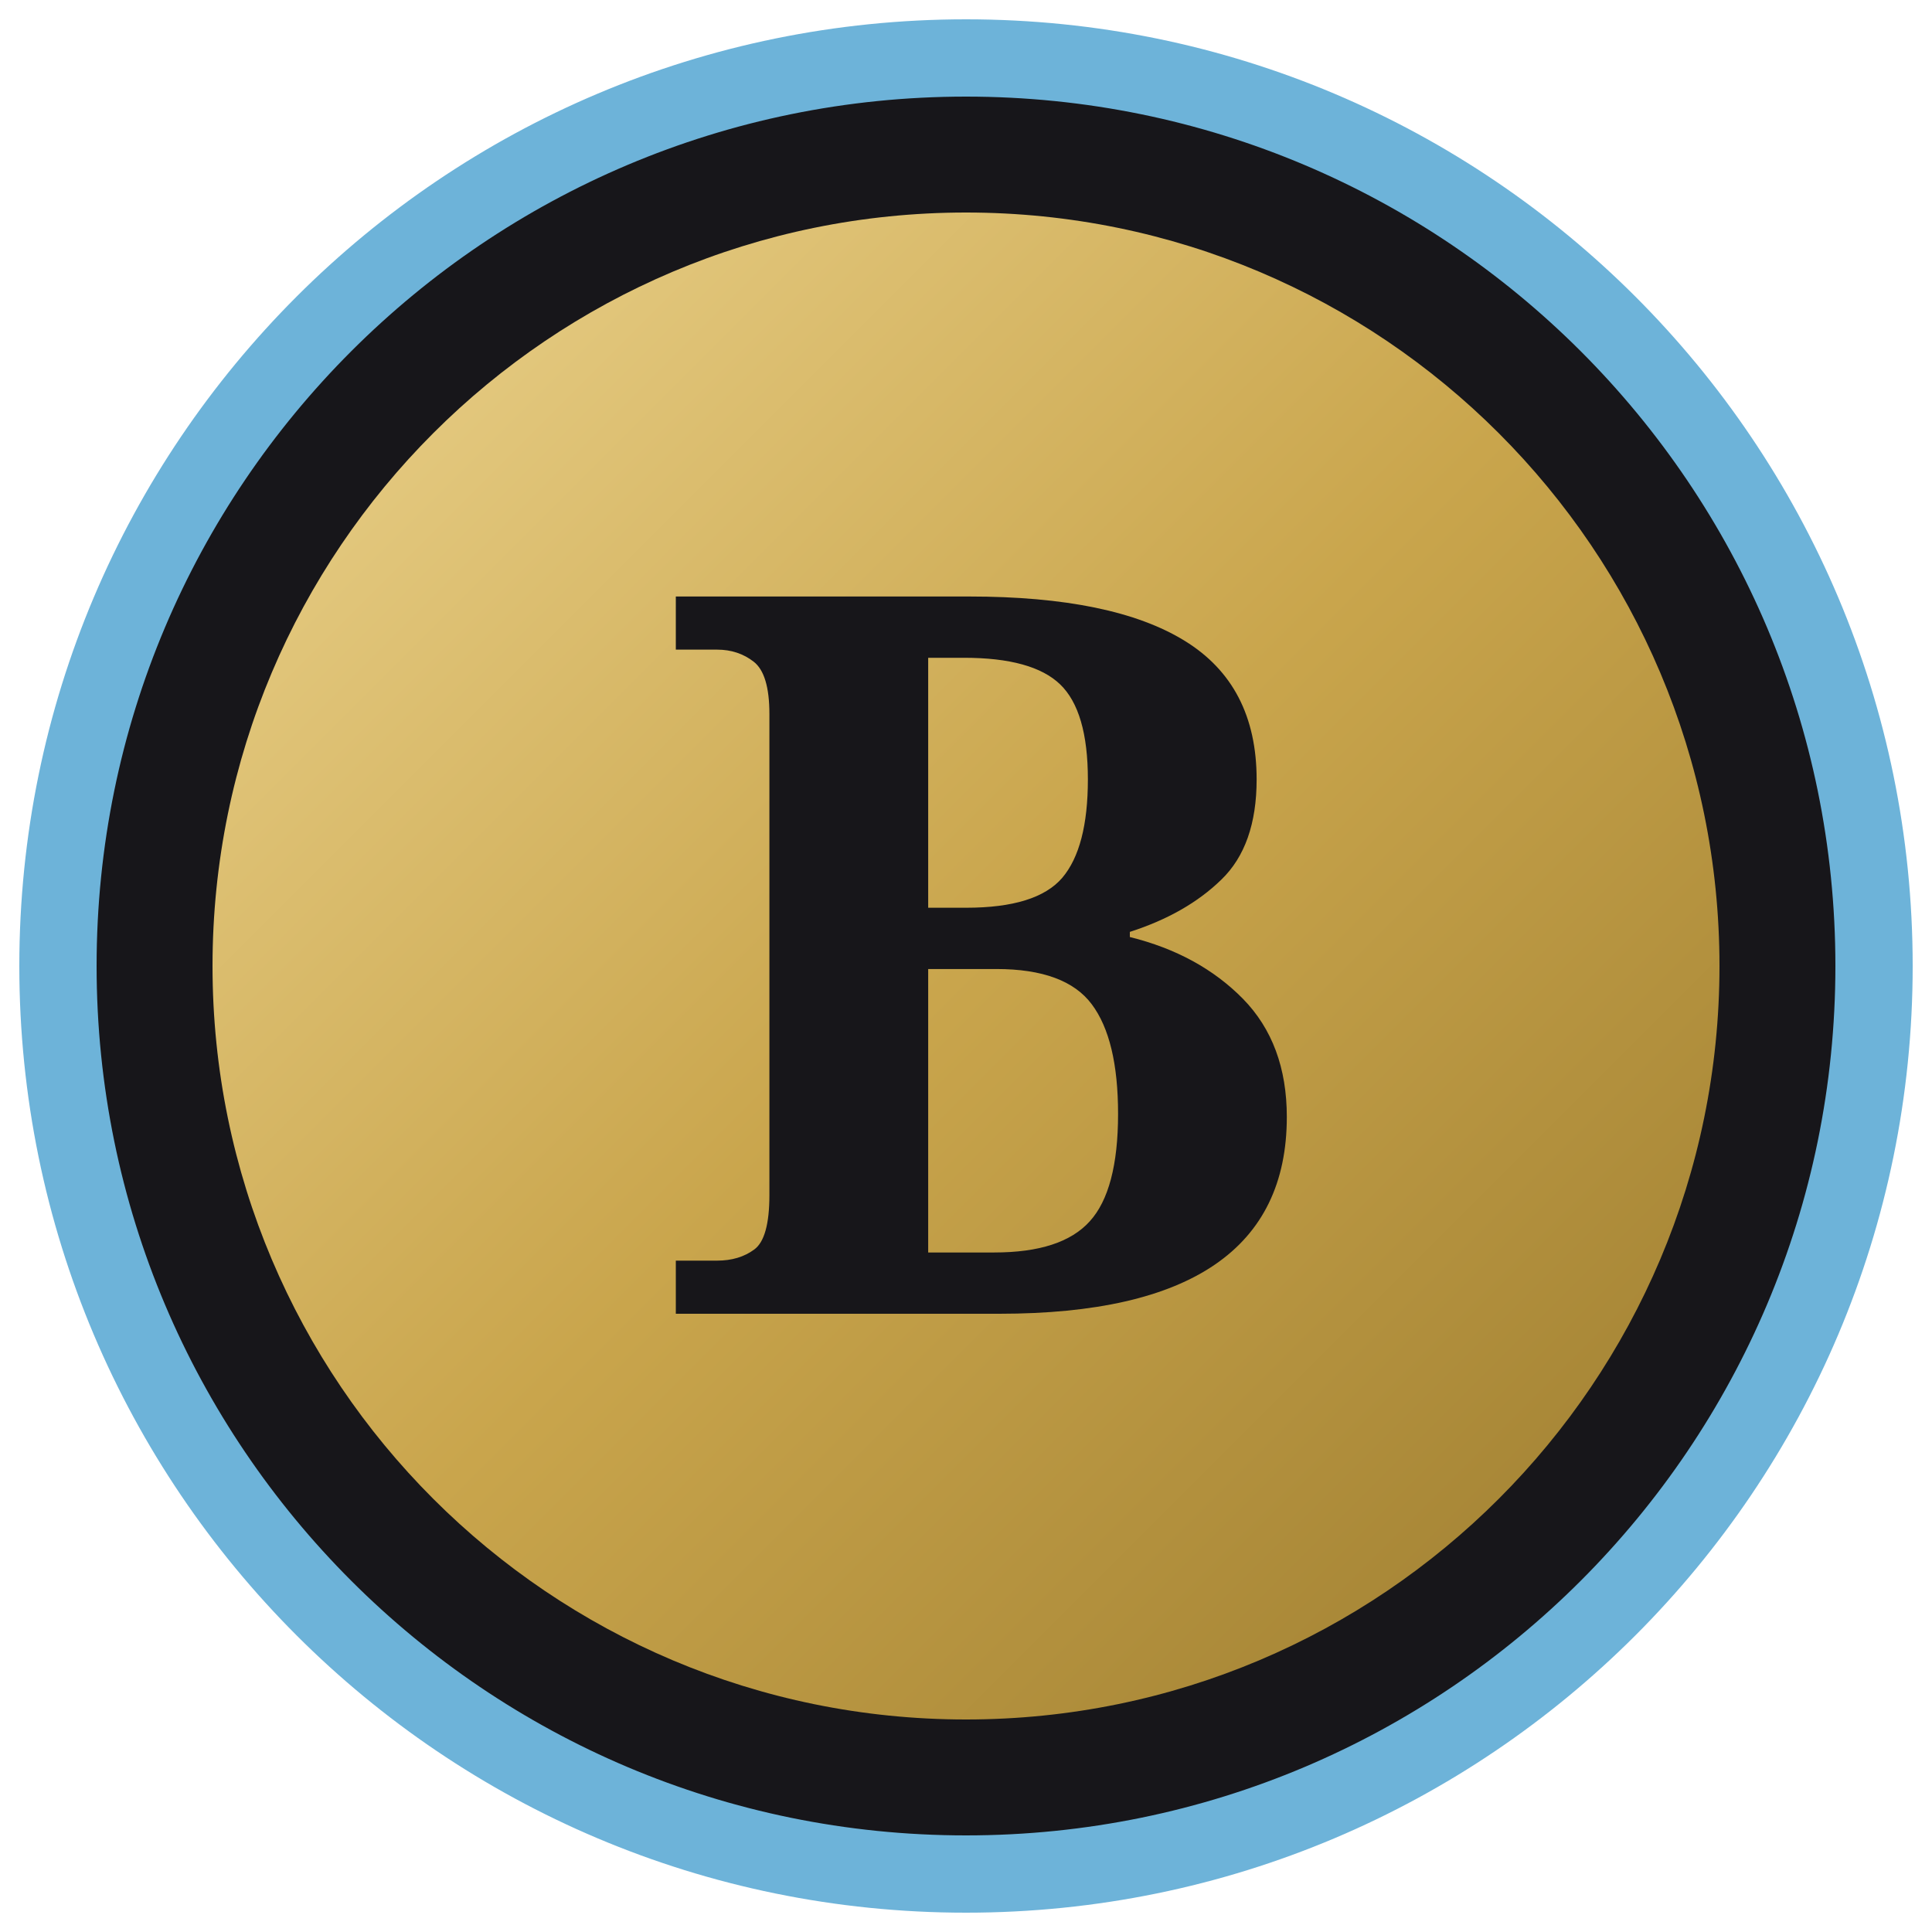
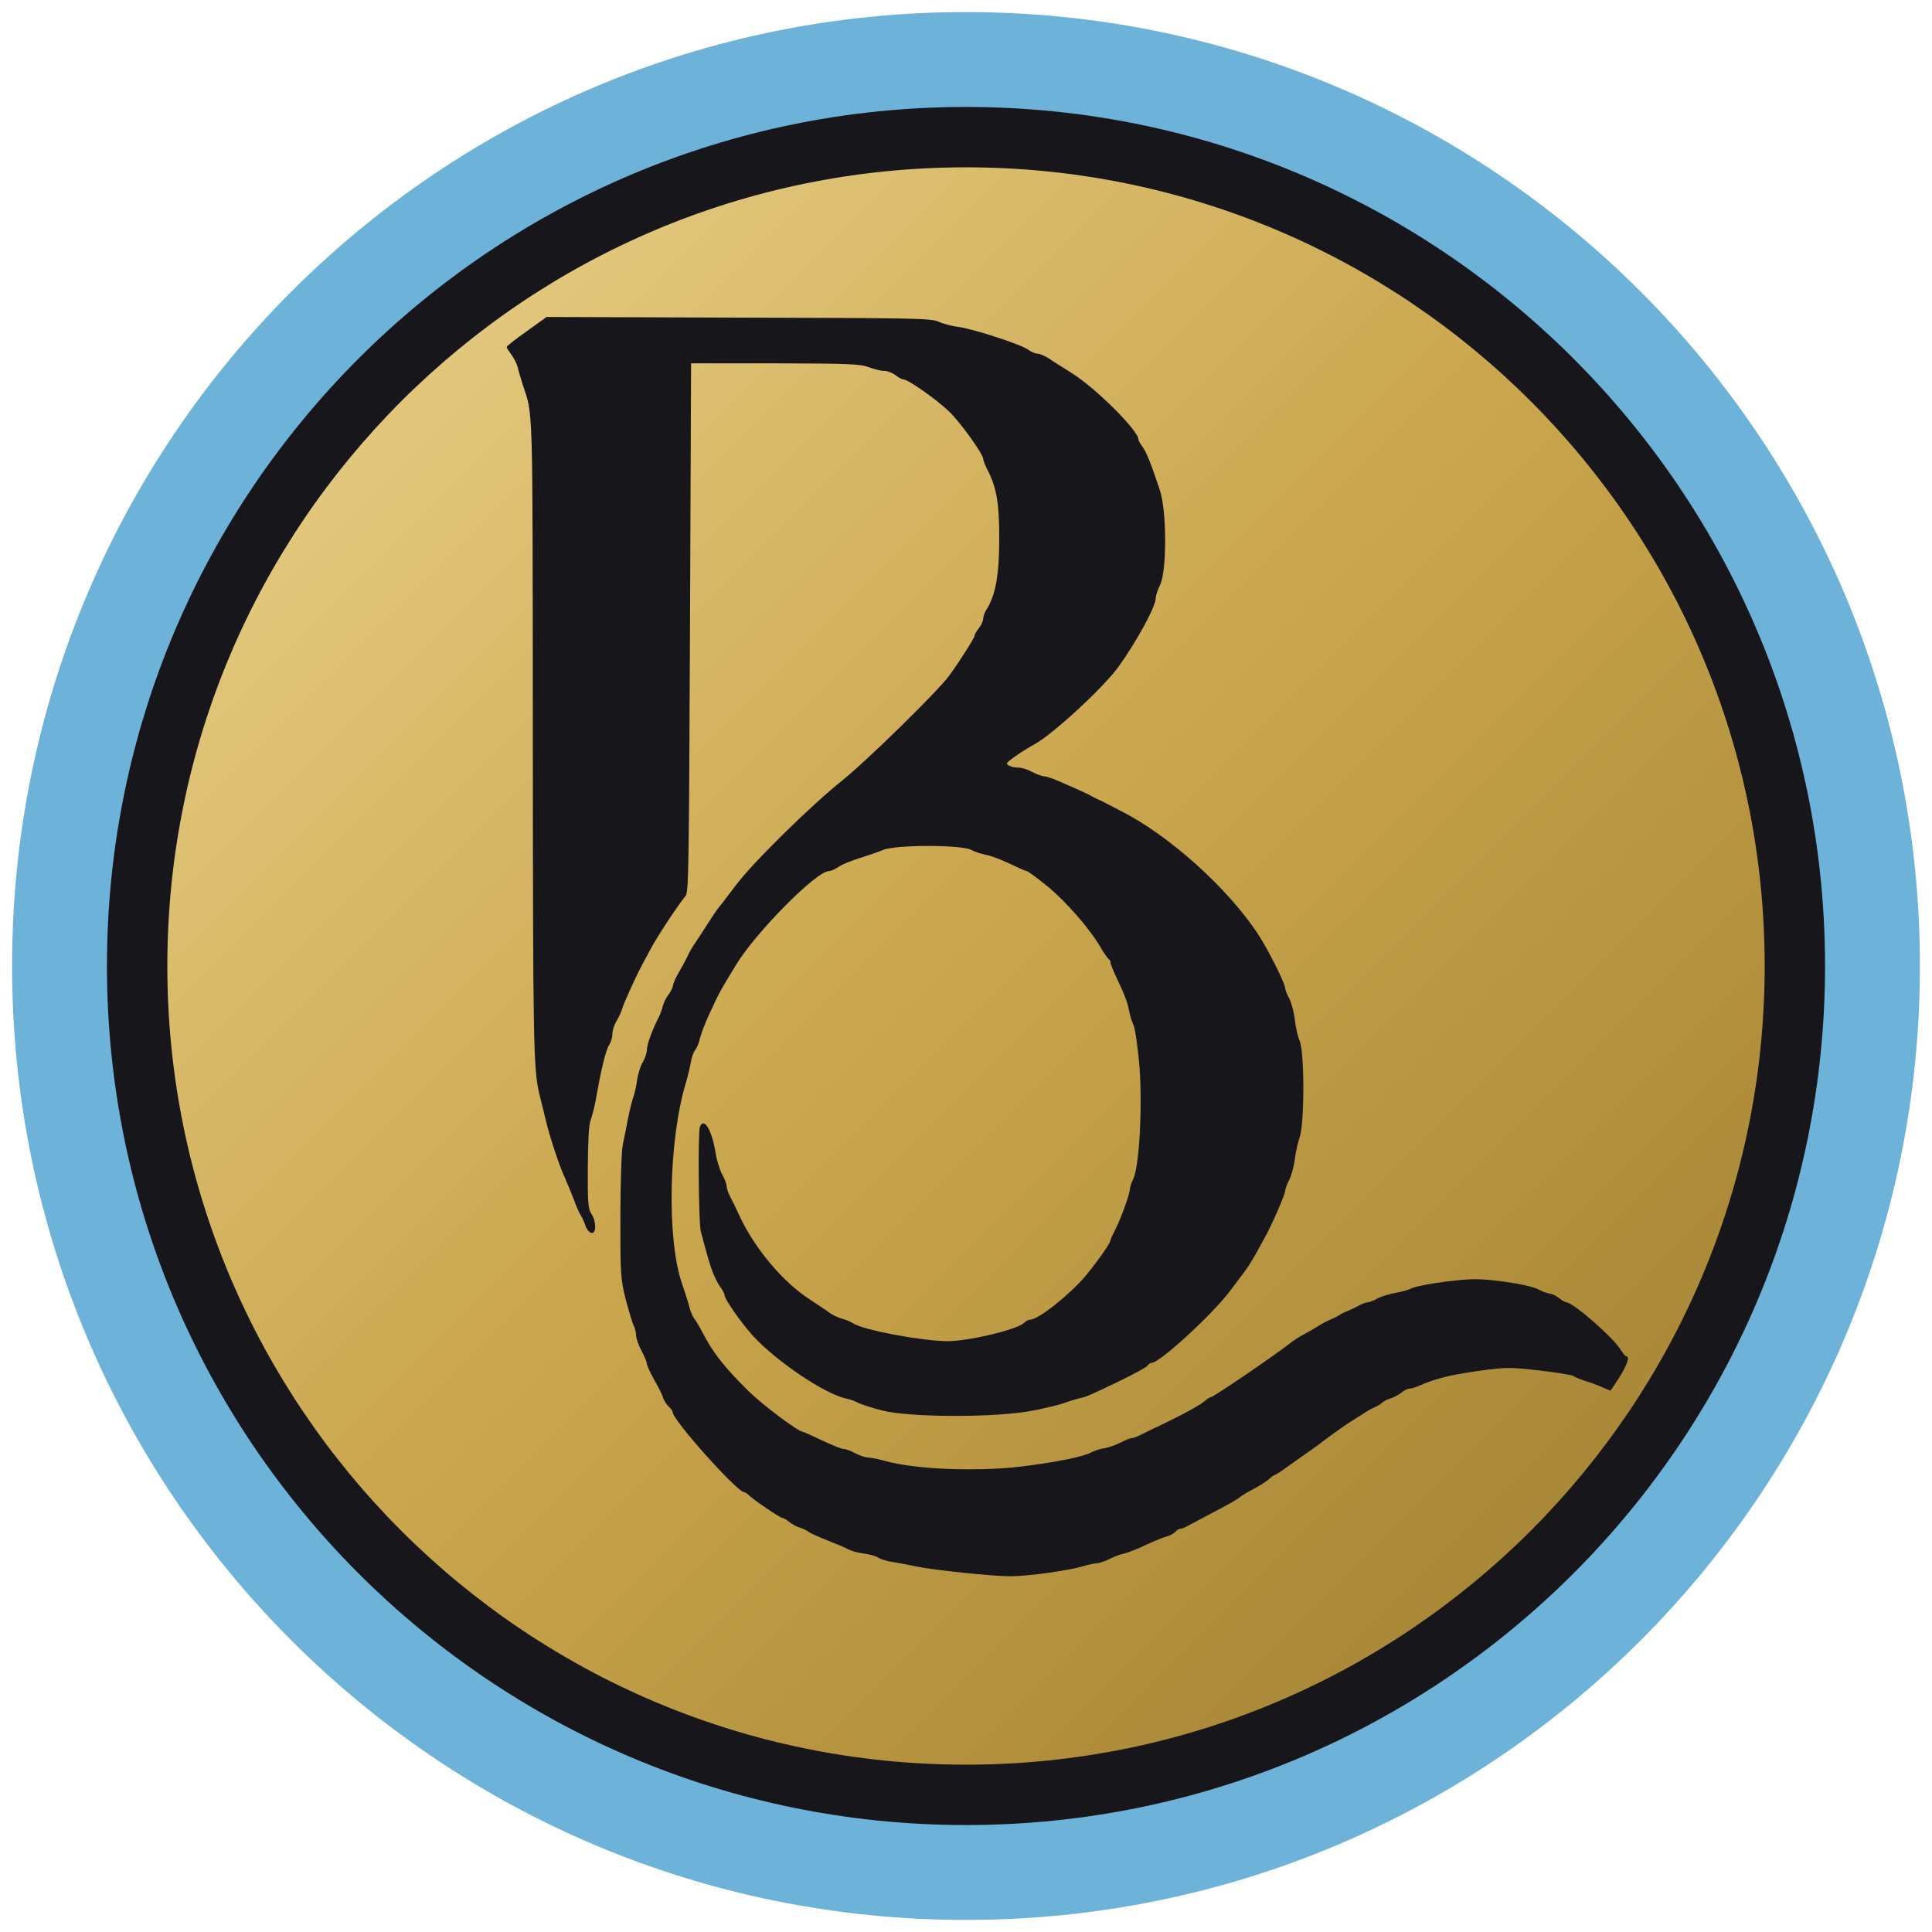
- <svg xmlns="http://www.w3.org/2000/svg" viewBox="0 0 100 100">
+ <svg xmlns="http://www.w3.org/2000/svg" viewBox="0 0 896 896">
  <defs>
-     <linearGradient id="g" x1="0" y1="0" x2="1" y2="1">
+     <linearGradient id="gold" x1="0" y1="0" x2="1" y2="1">
      <stop offset="0" stop-color="#ecd48f" />
      <stop offset=".5" stop-color="#c9a54c" />
      <stop offset="1" stop-color="#9c7c2f" />
    </linearGradient>
  </defs>
-   <circle cx="50" cy="50" r="47" fill="#17161a" stroke="#6db3d9" stroke-width="4" />
-   <circle cx="50" cy="50" r="39" fill="url(#g)" />
-   <text x="51" y="68" text-anchor="middle" font-family="Georgia, serif" font-weight="700" font-size="52" fill="#17161a">B</text>
+   <circle cx="448" cy="448" r="442.4" fill="#6db3d9" />
+   <circle cx="448" cy="448" r="398.4" fill="#17161a" />
+   <circle cx="448" cy="448" r="370.4" fill="url(#gold)" />
+   <path transform="translate(0,896) scale(0.1,-0.1)" fill="#17161a" d="M2443 7424 c-51 -36 -93 -69 -93 -73 0 -5 10 -20 21 -35 12 -15 25 -42 30 -59 4 -18 14 -52 22 -77 50 -153 47 -45 48 -1614 1 -1478 2 -1566 33 -1691 10 -38 22 -88 27 -110 19 -79 64 -216 90 -270 10 -22 28 -67 41 -100 12 -33 27 -66 33 -74 5 -8 14 -28 20 -45 5 -17 18 -32 28 -34 23 -5 23 54 0 88 -15 22 -18 50 -17 215 1 127 5 200 13 220 7 17 19 64 26 105 23 131 45 222 60 244 8 11 15 34 15 50 0 16 8 43 19 60 10 17 22 42 26 56 6 24 62 147 90 200 8 14 27 50 43 80 30 57 132 211 161 244 15 16 16 127 21 1245 l5 1226 390 0 c344 -1 395 -3 434 -18 24 -9 56 -17 71 -17 15 0 39 -9 53 -20 14 -11 31 -20 38 -20 20 0 149 -90 207 -145 53 -49 162 -201 162 -224 0 -7 9 -29 19 -49 43 -82 56 -158 55 -327 0 -164 -18 -258 -59 -322 -8 -12 -15 -31 -15 -41 0 -11 -9 -31 -20 -45 -11 -14 -20 -29 -20 -35 0 -10 -74 -126 -119 -187 -55 -74 -382 -394 -493 -483 -147 -117 -421 -387 -495 -487 -29 -38 -61 -81 -73 -95 -12 -14 -39 -54 -62 -90 -23 -36 -49 -77 -60 -92 -10 -15 -23 -38 -28 -50 -6 -13 -23 -45 -39 -73 -17 -27 -30 -57 -30 -66 -1 -9 -10 -27 -20 -41 -11 -13 -23 -38 -27 -54 -4 -16 -13 -40 -20 -54 -29 -56 -54 -124 -54 -149 0 -14 -9 -40 -19 -57 -11 -18 -22 -54 -26 -80 -3 -27 -12 -67 -20 -89 -7 -22 -18 -67 -24 -100 -6 -33 -16 -82 -22 -110 -7 -30 -11 -164 -12 -335 0 -275 1 -289 25 -387 15 -55 31 -110 37 -121 6 -12 11 -32 11 -45 0 -13 11 -45 25 -71 14 -26 25 -53 25 -61 0 -7 15 -40 34 -74 19 -33 38 -70 41 -83 4 -13 16 -31 26 -41 11 -10 19 -22 19 -27 0 -36 299 -370 331 -370 4 0 15 -7 24 -16 21 -21 144 -104 154 -104 5 0 19 -8 32 -19 13 -10 35 -22 49 -26 14 -4 32 -13 40 -19 8 -7 49 -25 90 -41 41 -16 84 -34 95 -41 11 -6 43 -15 70 -19 28 -3 59 -12 70 -20 11 -7 41 -16 65 -19 25 -4 74 -13 110 -21 83 -17 356 -46 440 -45 77 0 265 26 332 46 26 8 55 14 65 14 10 0 36 9 57 19 21 11 52 23 69 26 18 4 64 22 103 41 39 18 83 36 97 39 14 4 31 13 38 21 6 8 17 14 23 14 6 0 25 7 41 17 17 9 61 32 98 52 101 53 125 67 140 80 8 6 36 23 63 37 27 14 58 34 70 45 11 10 23 19 27 19 3 0 36 21 72 48 37 26 77 54 88 62 12 8 52 37 88 65 37 27 82 59 100 70 18 11 45 28 59 37 14 10 36 23 50 29 14 6 32 16 40 24 8 7 26 16 40 20 14 4 36 16 49 26 13 11 30 19 38 19 8 0 29 6 46 14 75 33 141 49 272 68 135 18 145 18 285 2 80 -9 150 -21 156 -25 6 -5 31 -15 55 -23 24 -7 61 -21 81 -30 l37 -16 41 62 c37 59 50 98 32 98 -4 0 -15 13 -25 29 -32 55 -219 219 -252 221 -5 0 -21 9 -35 20 -14 11 -32 20 -40 20 -9 0 -34 9 -55 20 -26 13 -86 26 -166 37 -116 14 -137 14 -259 0 -72 -9 -145 -23 -161 -31 -17 -8 -51 -18 -77 -22 -26 -4 -63 -15 -82 -25 -19 -11 -41 -19 -48 -19 -8 0 -26 -7 -40 -15 -15 -8 -38 -19 -52 -25 -14 -5 -32 -14 -40 -20 -8 -5 -26 -14 -40 -20 -14 -5 -43 -21 -65 -35 -22 -14 -51 -30 -65 -37 -14 -7 -41 -25 -60 -40 -86 -66 -354 -248 -365 -248 -5 0 -16 -7 -26 -16 -22 -20 -99 -62 -199 -110 -41 -19 -88 -42 -103 -50 -16 -8 -34 -14 -40 -14 -7 0 -28 -9 -48 -19 -20 -11 -54 -23 -75 -27 -22 -3 -50 -13 -64 -20 -33 -18 -134 -40 -290 -61 -212 -30 -518 -20 -667 22 -28 8 -62 15 -75 15 -13 0 -40 9 -61 20 -20 11 -45 20 -54 20 -10 0 -55 18 -101 40 -46 22 -86 40 -89 40 -21 0 -186 124 -251 188 -115 114 -164 176 -216 276 -14 27 -31 55 -37 62 -6 7 -15 28 -20 46 -4 18 -21 71 -37 118 -70 205 -61 662 18 925 10 33 20 77 24 99 3 21 12 46 19 55 8 9 18 32 22 51 4 19 22 67 39 105 54 116 49 108 130 241 92 151 372 434 430 434 9 0 29 9 44 19 15 11 59 29 97 41 39 12 88 29 110 38 58 25 366 25 410 0 17 -9 49 -19 70 -23 22 -4 71 -23 109 -41 39 -19 74 -34 78 -34 5 0 47 -31 94 -69 88 -72 199 -199 249 -286 16 -28 33 -51 37 -53 4 -2 8 -9 8 -15 0 -7 11 -34 24 -62 42 -90 55 -122 62 -161 4 -22 13 -51 20 -66 8 -15 20 -98 28 -188 15 -188 0 -474 -29 -529 -8 -17 -15 -37 -15 -46 0 -22 -44 -143 -69 -190 -11 -22 -21 -43 -21 -47 0 -13 -62 -101 -117 -167 -73 -86 -218 -201 -255 -201 -8 0 -21 -7 -28 -14 -24 -30 -257 -86 -355 -86 -120 1 -390 51 -439 83 -12 8 -34 17 -50 21 -15 4 -40 15 -55 25 -14 11 -57 39 -96 65 -124 80 -254 235 -325 386 -16 36 -37 78 -45 93 -8 16 -15 36 -15 45 0 10 -9 35 -21 56 -11 21 -25 65 -30 98 -17 107 -55 170 -73 122 -10 -25 -6 -446 4 -484 31 -117 40 -149 55 -189 9 -24 25 -55 35 -69 11 -14 20 -31 20 -38 0 -18 74 -124 129 -186 109 -120 334 -272 435 -294 17 -3 42 -12 56 -20 14 -7 63 -23 110 -35 128 -34 543 -34 705 0 61 12 126 28 145 36 19 7 49 16 65 20 32 6 55 16 207 90 53 26 102 53 109 61 6 8 16 14 21 14 37 0 283 226 364 335 21 28 50 66 64 85 15 19 40 60 57 90 16 30 35 64 41 75 27 47 92 196 92 210 0 9 8 32 19 53 10 20 22 63 26 96 4 32 14 77 22 100 23 60 23 396 1 447 -9 20 -19 65 -23 100 -4 35 -16 80 -26 99 -11 19 -19 41 -19 48 0 21 -79 179 -124 247 -140 215 -416 463 -640 575 -22 12 -48 25 -56 29 -8 5 -26 14 -40 20 -14 6 -32 15 -40 20 -15 9 -52 26 -154 70 -27 12 -56 21 -65 21 -9 0 -33 9 -54 20 -20 11 -48 20 -61 20 -30 0 -56 9 -56 20 0 8 74 59 129 89 85 47 317 261 387 357 85 118 174 280 174 321 0 10 9 38 21 62 31 70 30 342 -2 438 -40 121 -63 178 -81 202 -10 13 -18 28 -18 32 0 42 -200 241 -310 309 -39 25 -88 55 -106 68 -19 12 -43 22 -53 22 -10 0 -29 8 -42 18 -31 24 -259 98 -326 106 -28 4 -69 14 -90 24 -35 16 -110 17 -928 19 l-890 3 -92 -66z" />
</svg>
